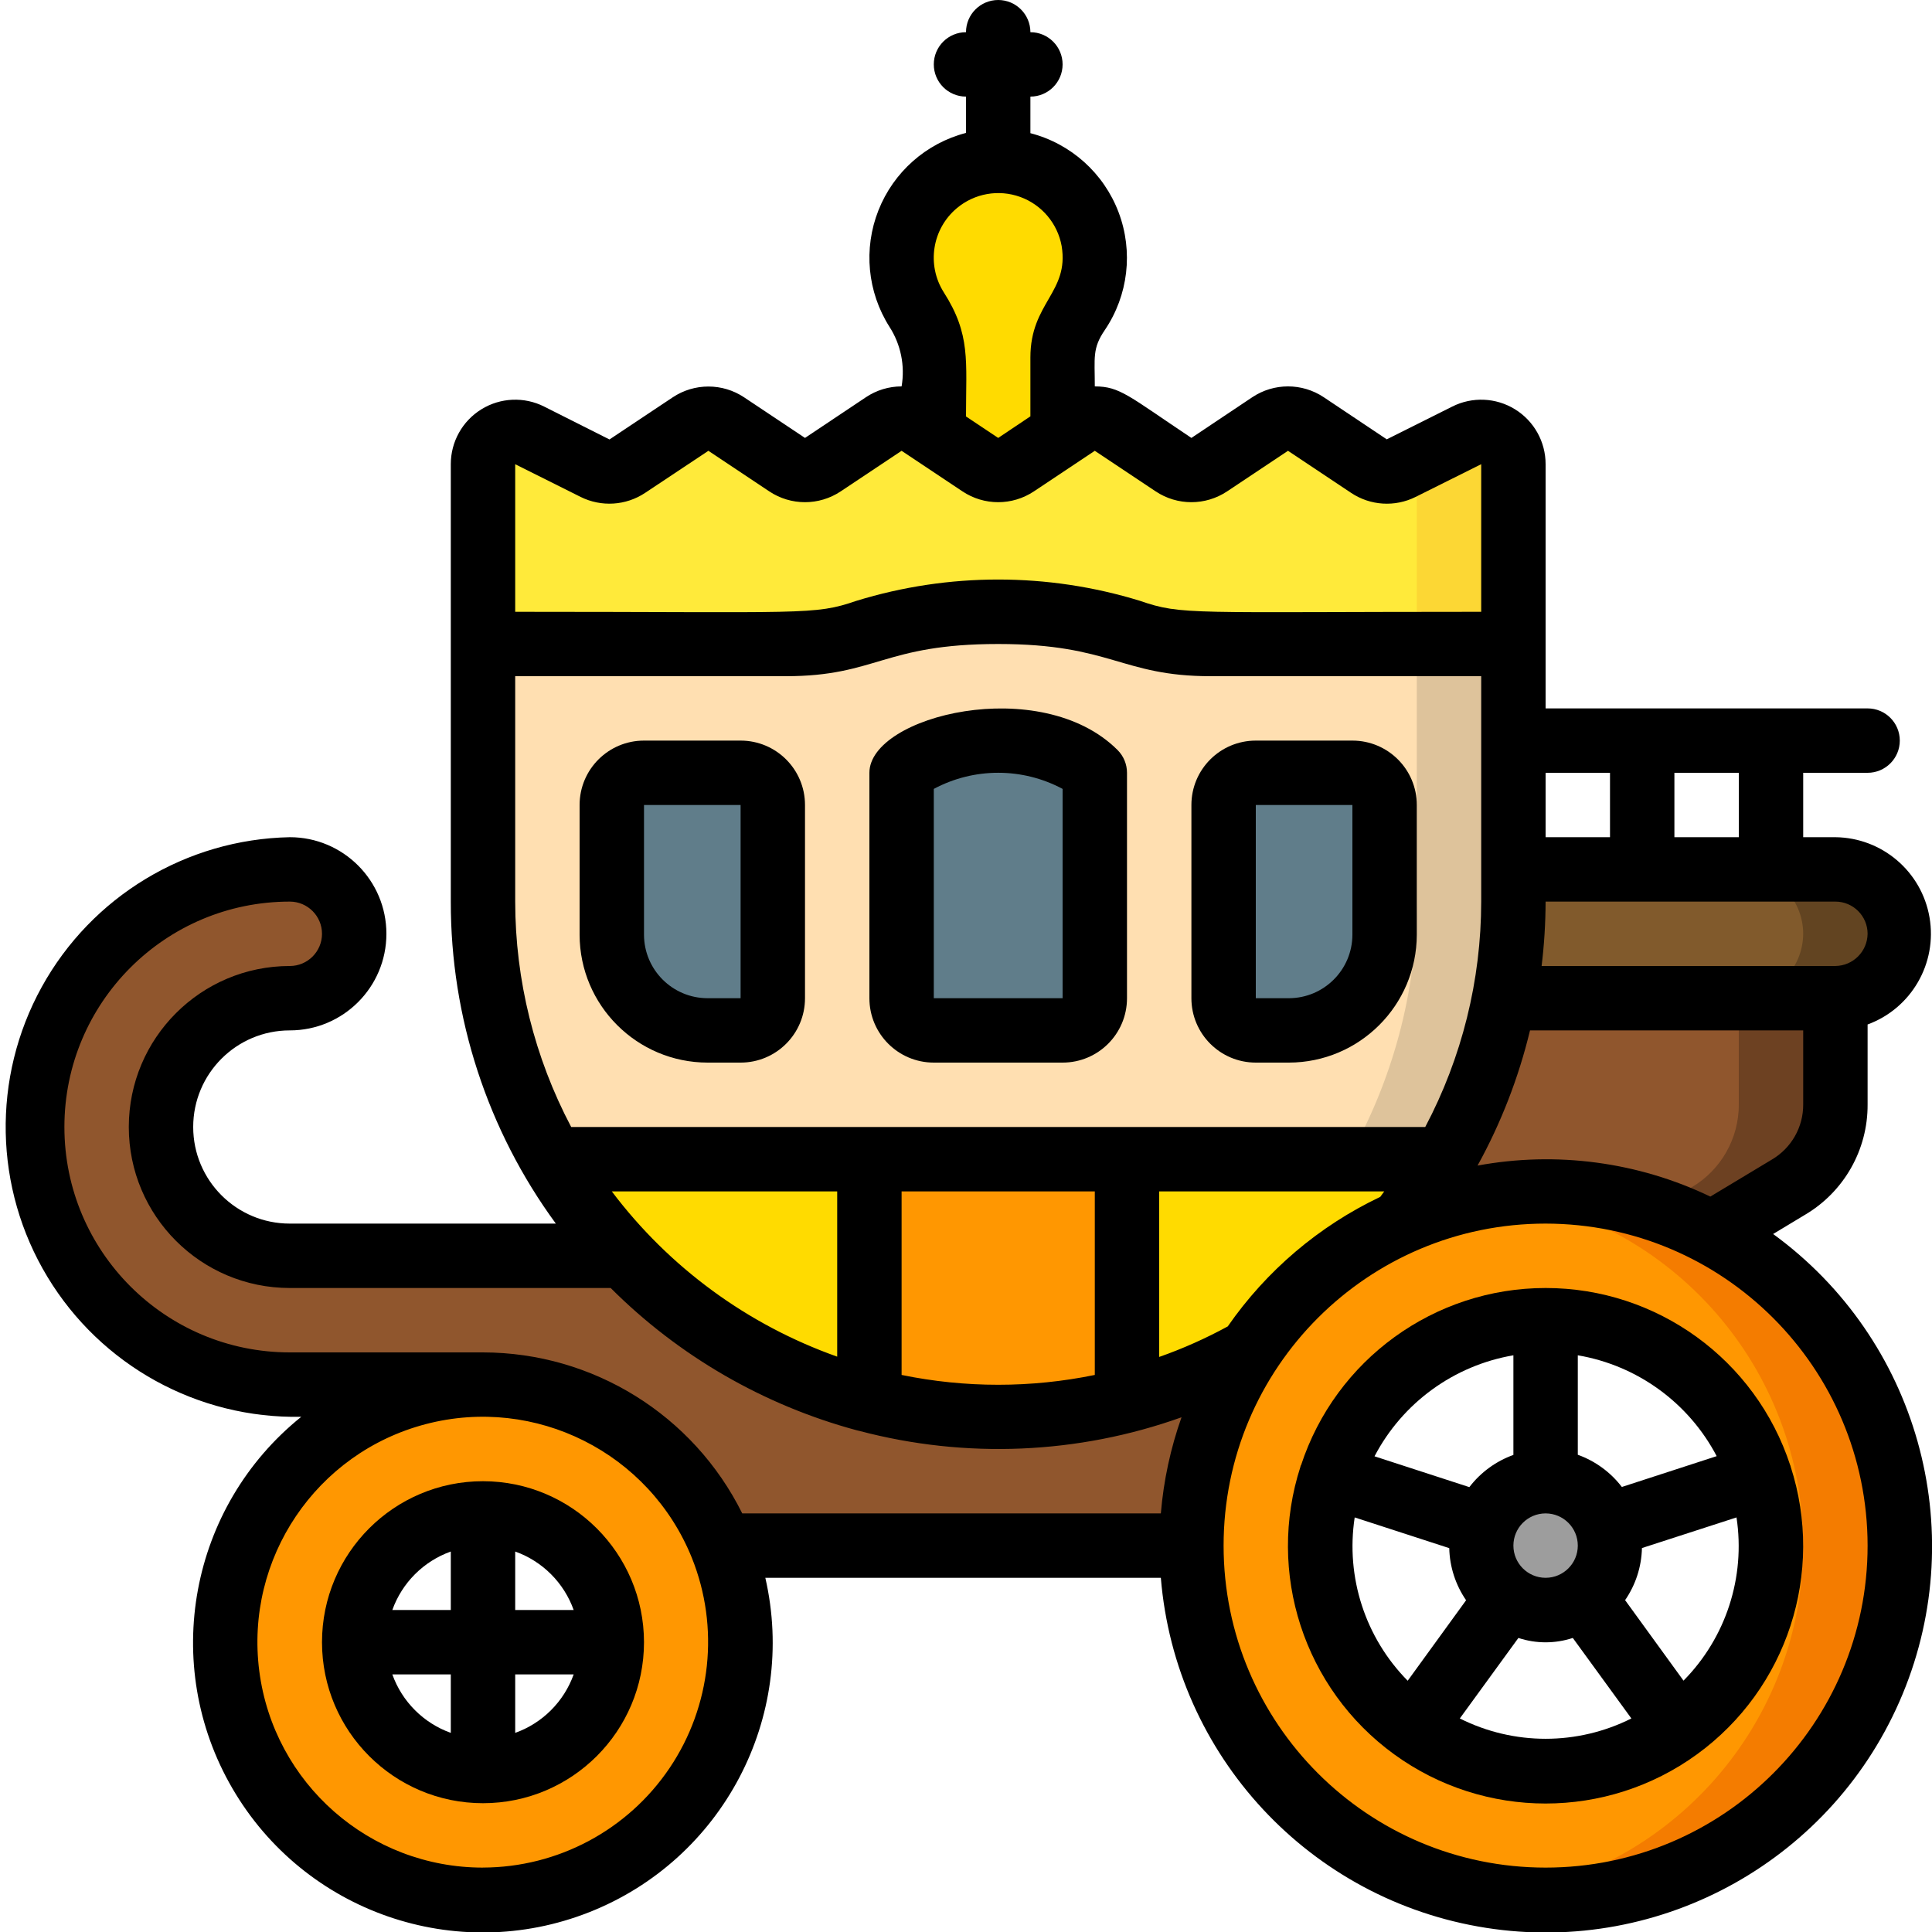
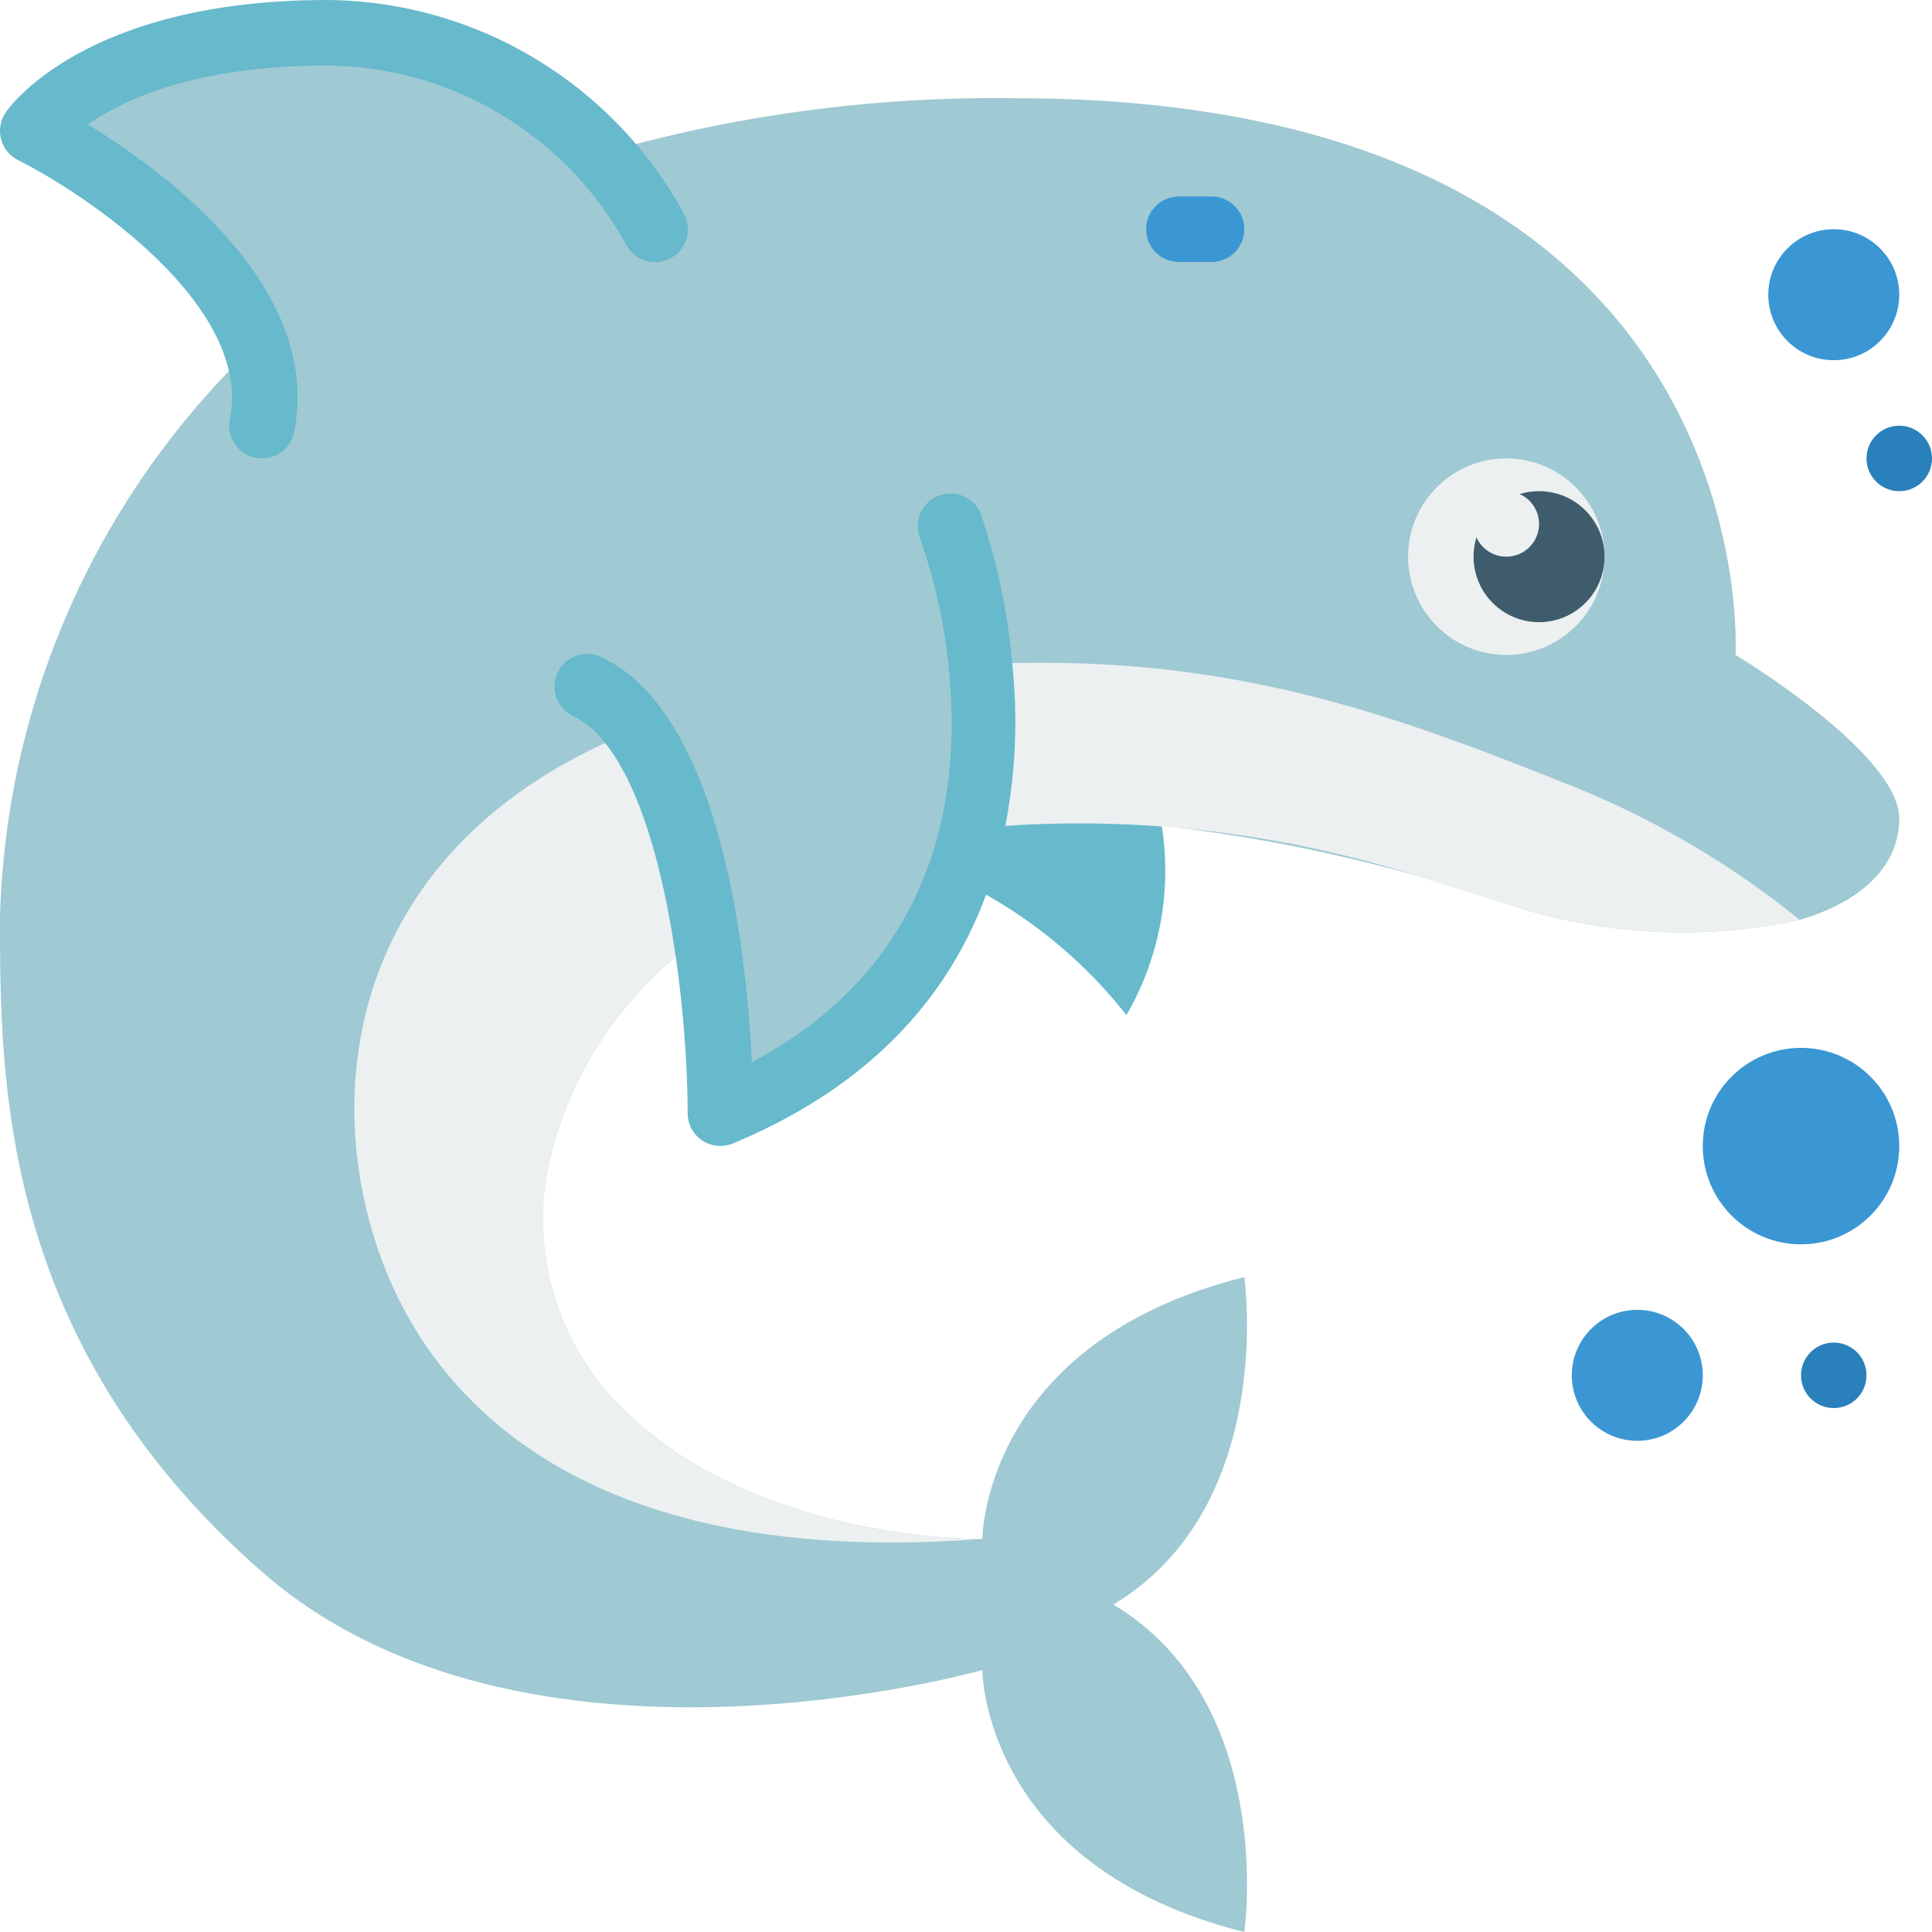
- <svg xmlns="http://www.w3.org/2000/svg" viewBox="0 0 60 60">
-   <g id="012---Carriage" fill="none">
-     <g id="Layer_3" transform="translate(1 4)">
-       <path id="Shape" d="m46 16v8c-.009 2.807-.747 5.563-2.14 8h-27.72c-1.407-2.431-2.145-5.191-2.14-8v-8h9.4c.856.006 1.706-.125 2.52-.39 1.317-.426 2.696-.632 4.08-.61 1.384-.022 2.763.184 4.08.61.814.265 1.664.396 2.52.39z" fill="#ffdfb1" />
-       <path id="Shape" d="m43 16v8c-.009 2.807-.747 5.563-2.14 8h3c1.393-2.437 2.131-5.193 2.14-8v-8z" fill="#dec39b" />
-       <g fill="#607d8a">
-         <path id="Shape" d="m33 20v7c0 .552-.448 1-1 1h-4c-.552 0-1-.448-1-1v-7c.841-.695 1.91-1.052 3-1 1.09-.052 2.159.305 3 1z" />
-         <path id="Shape" d="m23 21v6c0 .552-.448 1-1 1h-1.027c-1.64 0-2.971-1.329-2.973-2.969v-4.031c0-.552.448-1 1-1h3c.552 0 1 .448 1 1z" />
-         <path id="Shape" d="m37 21v6c0 .552.448 1 1 1h1.027c1.64 0 2.971-1.329 2.973-2.969v-4.031c0-.552-.448-1-1-1h-3c-.552 0-1 .448-1 1z" />
+ <svg xmlns="http://www.w3.org/2000/svg" viewBox="0 0 59 59">
+   <g id="Page-1" fill="none" fill-rule="evenodd">
+     <g id="039---Dolphin" fill-rule="nonzero">
+       <path id="Shape" d="m26.039 25.772c3.311.716 6.268 2.565 8.361 5.228 1.405-2.425 1.571-5.375.446-7.942z" fill="#67b9cc" />
+       <path id="Shape" d="m53 20s1.02-17-22-17c-4.287-.061-8.56.512-12.68 1.7-2.118-2.364-5.146-3.711-8.32-3.7-7 0-9 3-9 3s5.48 2.75 6.793 6.537c-4.808 4.559-7.611 10.839-7.793 17.463 0 5 0 13 8 20s22 3 22 3 0 6 8 8c0 0 1-7-4-10 5-3 4-10 4-10-8 2-8 8-8 8h-.06c-.69 0-7.05-.11-10.94-4-2.126-2.081-2.934-5.164-2.1-8.02.731-2.631 2.379-4.914 4.646-6.437.277 1.806.429 3.63.454 5.457 4.875-2.031 6.945-5.383 7.683-8.647h.007c1.904-.276 3.835-.323 5.75-.14 3.597.403 7.139 1.203 10.56 2.387 2.888.965 5.984 1.135 8.96.49 1.92-.56 3.04-1.67 3.04-3.09 0-2-5-5-5-5z" fill="#9fc9d3" />
+       <path id="Shape" d="m29.93 20.29c1.189-.064 2.381-.067 3.57-.01 5.66.27 9.97 1.91 14.5 3.72 2.512 1.007 4.858 2.386 6.96 4.09-2.976.645-6.072.475-8.96-.49-.66-.19-1.31-.4-1.96-.6-4.284-1.474-8.819-2.079-13.34-1.78-.791.093-1 .13-1.02.13z" fill="#ecf0f1" />
+       <path id="Shape" d="m21.55 28.54c-2.27 1.522-3.92 3.806-4.65 6.44-.834 2.856-.026 5.939 2.1 8.02 3.89 3.89 10.25 4 10.94 4-12.96.98-17.94-5.01-18.94-11-.8-4.83.99-10.33 7.48-13.31.3-.15.62-.28.94-.41z" fill="#ecf0f1" />
+       <circle id="Oval" cx="46" cy="17" fill="#ecf0f1" r="3" />
+       <g fill="#3b97d3">
+         <path id="Shape" d="m37 8h-1c-.552 0-1-.448-1-1s.448-1 1-1h1c.552 0 1 .448 1 1s-.448 1-1 1z" />
+         <circle id="Oval" cx="55" cy="35" r="3" />
+         <circle id="Oval" cx="50" cy="42" r="2" />
+         <circle id="Oval" cx="56" cy="9" r="2" />
      </g>
-       <path id="Shape" d="m26 32v7.49c-2.911-.746-5.55-2.303-7.61-4.49-.87-.904-1.625-1.912-2.25-3z" fill="#ffdb00" />
-       <path id="Shape" d="m34 32v7.49c-2.623.68-5.377.68-8 0v-7.49z" fill="#ff9701" />
-       <path id="Shape" d="m43.85 32c-.389.678-.827 1.326-1.31 1.94-.01 0-.01 0-.01.01-1.931.856-3.574 2.252-4.73 4.02-1.193.674-2.471 1.185-3.8 1.52v-7.49z" fill="#ffdb00" />
-       <path id="Shape" d="m46 10.42v5.58h-9.4c-.856.006-1.706-.125-2.52-.39-1.317-.426-2.696-.632-4.08-.61-1.384-.022-2.763.184-4.08.61-.814.265-1.664.396-2.52.39h-9.4v-5.58c-.002-.348.177-.673.473-.857.296-.184.666-.2.977-.043l2.03 1.02c.32.16.701.138 1-.06l1.97-1.31c.331-.23.769-.23 1.1 0l1.9 1.26c.334.22.766.22 1.1 0l1.9-1.26c.331-.23.769-.23 1.1 0l.45.3 1.45.96c.334.22.766.22 1.1 0l1.45-.96.45-.3c.331-.23.769-.23 1.1 0l1.9 1.26c.334.22.766.22 1.1 0l1.9-1.26c.331-.23.769-.23 1.1 0l1.97 1.31c.299.198.68.22 1 .06l2.03-1.02c.311-.157.681-.14.977.043.296.184.475.508.473.857z" fill="#ffea3a" />
-       <path id="Shape" d="m44.55 9.52-1.565.786c.007.038.012.076.015.114v5.58h3l-0-5.58c.002-.348-.177-.673-.473-.857-.296-.184-.666-.2-.977-.043z" fill="#fcd734" />
-       <path id="Shape" d="m58 25c-.008 1.101-.899 1.992-2 2h-10.29c.193-.988.291-1.993.29-3v-1h10c1.103.003 1.997.897 2 2z" fill="#815a2c" />
-       <path id="Shape" d="m56 23h-3c1.103.003 1.997.897 2 2-.008 1.101-.899 1.992-2 2h3c1.101-.008 1.992-.899 2-2-.003-1.103-.897-1.997-2-2z" fill="#624421" />
-       <path id="Shape" d="m52.18 34.29c-2.99-1.587-6.543-1.716-9.64-.35-.01 0-.01 0-.01.01-4.673 2.084-7.291 7.116-6.313 12.139.977 5.023 5.29 8.707 10.404 8.887 5.114.18 9.675-3.192 11.003-8.133 1.328-4.941-.929-10.146-5.443-12.553zm-5.18 16.71c-3.866 0-7-3.134-7-7s3.134-7 7-7 7 3.134 7 7c-.004 3.864-3.136 6.996-7 7z" fill="#ff9701" />
-       <path id="Shape" d="m52.18 34.29c-2.037-1.098-4.374-1.511-6.664-1.178 5.438.754 9.485 5.404 9.481 10.894-.004 5.49-4.058 10.134-9.497 10.88 5.278.725 10.317-2.437 11.96-7.505 1.643-5.068-.581-10.585-5.28-13.095z" fill="#f47c00" />
-       <circle id="Oval" cx="47" cy="44" fill="#9d9d9d" r="2" />
-       <path id="Shape" d="m21.41 44c-1.552-3.81-5.743-5.818-9.685-4.64-3.941 1.178-6.343 5.157-5.549 9.194s4.524 6.81 8.618 6.408 7.213-3.848 7.206-7.962c.001-1.029-.2-2.048-.59-3zm-7.41 7c-2.209 0-4-1.791-4-4s1.791-4 4-4 4 1.791 4 4-1.791 4-4 4z" fill="#ff9701" />
-       <path id="Shape" d="m56 27-0 3.3c.003 1.055-.552 2.033-1.46 2.57l-2.36 1.42c-2.99-1.587-6.543-1.716-9.64-.35.483-.614.921-1.262 1.31-1.94h.01c.898-1.549 1.524-3.24 1.85-5z" fill="#90562d" />
-       <path id="Shape" d="m53 27v3.3c.003 1.055-.552 2.033-1.46 2.57l-1.142.687c.614.193 1.21.438 1.782.733l2.36-1.42c.908-.537 1.463-1.515 1.46-2.57l0-3.3z" fill="#6d4122" />
-       <path id="Shape" d="m37.8 37.97c-1.179 1.79-1.805 3.887-1.8 6.03h-14.59c-1.222-3.02-4.152-4.997-7.41-5h-6c-4.418-0-8-3.582-8-8s3.582-8 8-8c1.105 0 2 .895 2 2s-.895 2-2 2c-2.209 0-4 1.791-4 4s1.791 4 4 4h10.39c2.06 2.187 4.699 3.744 7.61 4.49 2.623.68 5.377.68 8 0 1.329-.335 2.607-.846 3.8-1.52z" fill="#90562d" />
-       <path id="Shape" d="m32.49 5.68c-.303.413-.474.908-.49 1.42v2.37l-1.45.96c-.334.22-.766.22-1.1 0l-1.45-.96v-2.25c-.02-.576-.204-1.135-.53-1.61-.309-.48-.472-1.039-.47-1.61-.017-1.568 1.177-2.885 2.739-3.021s2.966.954 3.221 2.501c.13.766-.038 1.554-.47 2.2z" fill="#ffdb00" />
-     </g>
-     <g id="Layer_11" fill="#000">
-       <path id="Shape" d="m29 33h4c1.105 0 2-.895 2-2v-7c-0-.265-.105-.52-.293-.707-2.378-2.378-7.707-1.069-7.707.707v7c0 1.105.895 2 2 2zm0-8.5c1.25-.668 2.75-.668 4 0v6.5h-4z" />
-       <path id="Shape" d="m21.974 33h1.026c1.105 0 2-.895 2-2v-6c0-1.105-.895-2-2-2h-3c-1.105 0-2 .895-2 2v4.033c.007 2.191 1.783 3.964 3.974 3.967zm-1.974-8h3v6h-1.026c-1.088-.001-1.97-.881-1.974-1.969z" />
-       <path id="Shape" d="m39 33h1.026c2.191-.003 3.968-1.778 3.974-3.969v-4.031c0-1.105-.895-2-2-2h-3c-1.105 0-2 .895-2 2v6c0 1.105.895 2 2 2zm0-8h3v4.03c-.003 1.088-.886 1.969-1.974 1.97h-1.026z" />
-       <path id="Shape" d="m40.4 45.508-.011.02v.015c-1.069 3.296.106 6.905 2.909 8.94 2.803 2.036 6.599 2.036 9.402 0 2.803-2.036 3.978-5.645 2.909-8.94v-.015l-.011-.02c-1.075-3.286-4.14-5.508-7.597-5.508s-6.522 2.223-7.597 5.508zm6.6-3.418v3.094c-.543.195-1.018.542-1.368 1l-2.945-.957c.869-1.661 2.465-2.822 4.313-3.137zm-4.929 5.035 2.937.954c.013.579.195 1.141.523 1.618l-1.814 2.5c-1.319-1.336-1.929-3.216-1.646-5.072zm3.265 6.243 1.819-2.5c.549.181 1.141.181 1.69 0l1.819 2.5c-1.676.842-3.652.842-5.328 0zm8.593-6.243c.282 1.855-.328 3.734-1.646 5.069l-1.814-2.5c.328-.477.51-1.039.523-1.618zm-4.929-5.035c1.847.314 3.442 1.472 4.313 3.132l-2.945.957c-.35-.458-.825-.805-1.368-1zm0 5.91c0 .552-.448 1-1 1s-1-.448-1-1 .448-1 1-1 1 .448 1 1z" />
-       <path id="Shape" d="m15 46c-2.761 0-5 2.239-5 5s2.239 5 5 5 5-2.239 5-5c-.003-2.76-2.24-4.997-5-5zm-1 7.816c-.847-.303-1.513-.969-1.816-1.816h1.816zm0-3.816h-1.816c.303-.847.969-1.513 1.816-1.816zm2 3.816v-1.816h1.816c-.303.847-.969 1.513-1.816 1.816zm0-3.816v-1.816c.847.303 1.513.969 1.816 1.816z" />
-       <path id="Shape" d="m58 34.3v-2.484c1.359-.499 2.168-1.898 1.923-3.325-.245-1.427-1.475-2.475-2.923-2.491h-1v-2h2c.552 0 1-.448 1-1s-.448-1-1-1h-10v-7.584c.001-.695-.359-1.34-.95-1.705-.591-.365-1.33-.397-1.95-.084l-2.033 1.017-1.957-1.308c-.672-.448-1.547-.448-2.219 0l-1.891 1.264c-1.947-1.3-2.219-1.6-3-1.6 0-.9-.082-1.176.312-1.752.728-1.077.887-2.439.427-3.655-.46-1.215-1.481-2.132-2.739-2.457v-1.136c.552 0 1-.448 1-1s-.448-1-1-1c0-.552-.448-1-1-1s-1 .448-1 1c-.552 0-1 .448-1 1s.448 1 1 1v1.128c-1.239.321-2.25 1.216-2.72 2.406-.47 1.191-.343 2.534.343 3.615.353.548.487 1.209.377 1.851-.395 0-.781.117-1.109.337l-1.891 1.263-1.89-1.26c-.672-.448-1.547-.448-2.219 0l-1.963 1.308-2.028-1.021c-.62-.313-1.359-.281-1.95.084-.591.365-.951 1.01-.95 1.705v13.584c-.006 3.596 1.137 7.099 3.262 10h-8.262c-1.657 0-3-1.343-3-3s1.343-3 3-3c1.657 0 3-1.343 3-3s-1.343-3-3-3c-3.215.064-6.153 1.838-7.705 4.654-1.553 2.816-1.485 6.247.178 9 1.663 2.753 4.668 4.409 7.883 4.346-3.467 2.788-4.377 7.692-2.14 11.538 2.237 3.846 6.948 5.481 11.086 3.846 4.138-1.635 6.461-6.048 5.466-10.384h12.283c.453 5.521 4.627 10.014 10.1 10.871 5.473.857 10.821-2.146 12.939-7.265s.455-11.022-4.024-14.283l.984-.593c1.215-.714 1.958-2.021 1.95-3.43zm-6-10.3h2v2h-2zm-4 0h2v2h-2zm0 4h9c.552 0 1 .448 1 1-.007.549-.451.993-1 1h-9.124c.081-.664.122-1.331.124-2zm-18.282-21.537c.547-.458 1.296-.59 1.966-.347.67.243 1.161.825 1.287 1.527.235 1.438-.971 1.757-.971 3.457v1.83l-1 .67-1-.667c0-1.731.149-2.543-.692-3.858-.536-.851-.361-1.967.41-2.612zm-13.718 7.954 2.033 1.016c.641.318 1.403.271 2-.125l1.967-1.308 1.89 1.26c.672.448 1.547.448 2.219 0l1.891-1.26 1.89 1.26c.672.448 1.547.448 2.219 0l1.891-1.26 1.89 1.26c.672.448 1.547.448 2.219 0l1.891-1.26 1.962 1.308c.596.397 1.359.444 2 .125l2.038-1.017v4.584c-9.073 0-9.282.111-10.595-.34-2.87-.883-5.94-.883-8.81 0-1.322.453-1.546.34-10.595.34zm0 13.583v-7h8.4c2.831 0 3.027-1 6.6-1 3.52 0 3.814 1 6.6 1h8.4v7c-.001 2.44-.598 4.843-1.738 7h-26.523c-1.14-2.157-1.737-4.56-1.739-7zm26.989 9c-.042.056-.081.115-.124.17-1.903.905-3.535 2.292-4.736 4.023-.683.372-1.395.69-2.129.948v-5.141zm-8.989 0v5.7c-1.979.407-4.021.407-6 0v-5.7zm-8 0v5.132c-2.786-.988-5.22-2.772-7-5.132zm-11 21c-3.522.003-6.498-2.612-6.948-6.105s1.765-6.777 5.172-7.668c3.407-.891 6.946.889 8.263 4.155.865 2.157.605 4.602-.694 6.528-1.299 1.926-3.469 3.083-5.793 3.089zm21.051-11h-13c-1.518-3.059-4.636-4.996-8.051-5h-6c-3.866 0-7-3.134-7-7s3.134-7 7-7c.552 0 1 .448 1 1s-.448 1-1 1c-2.761 0-5 2.239-5 5s2.239 5 5 5h9.965c2.115 2.114 4.748 3.637 7.635 4.417.029.012.063.012.093.022 3.3.872 6.786.725 10-.424-.341.963-.557 1.967-.642 2.985zm21.949 1c0 5.523-4.477 10-10 10s-10-4.477-10-10 4.477-10 10-10c5.52.006 9.994 4.48 10 10zm-2-13.7c.004.704-.368 1.357-.976 1.713l-1.908 1.148c-2.247-1.078-4.778-1.415-7.229-.963.728-1.32 1.276-2.732 1.629-4.198h8.484z" />
+       <circle id="Oval" cx="56" cy="42" fill="#2980ba" r="1" />
+       <circle id="Oval" cx="58" cy="14" fill="#2980ba" r="1" />
+       <path id="Shape" d="m8 14c-.067 0-.134-.006-.2-.02-.26-.053-.488-.207-.634-.428-.146-.221-.199-.492-.146-.752.7-3.478-4.433-6.889-6.468-7.91-.256-.128-.445-.361-.519-.638s-.024-.573.135-.811c.094-.136 2.383-3.441 9.832-3.441 4.555.039 8.729 2.549 10.9 6.553.249.494.05 1.096-.445 1.345s-1.096.05-1.345-.445c-1.828-3.331-5.312-5.416-9.111-5.453-4.02 0-6.238 1.045-7.318 1.8 2.362 1.443 7.181 4.98 6.3 9.394-.093.469-.504.806-.982.806z" fill="#67b9cc" />
+       <path id="Shape" d="m30.7 25.22c-.71 3.63-2.89 7.44-8.32 9.7-.308.126-.658.092-.935-.093-.277-.184-.444-.494-.445-.827 0-3.036-.617-8.94-2.52-11.31-.246-.333-.564-.606-.93-.8-.346-.144-.582-.47-.612-.843s.152-.733.47-.93c.319-.197.721-.2 1.042-.007 3.446 1.723 4.329 8.485 4.51 12.33 5.73-3.05 6.39-8.3 6.02-11.97-.131-1.403-.437-2.783-.91-4.11-.152-.501.108-1.034.596-1.223s1.04.031 1.264.503c.513 1.491.842 3.039.98 4.61.18 1.658.109 3.333-.21 4.97z" fill="#67b9cc" />
+       <circle id="Oval" cx="47" cy="17" fill="#3f5c6c" r="2" />
+       <circle id="Oval" cx="46" cy="16" fill="#ecf0f1" r="1" />
    </g>
  </g>
</svg>
